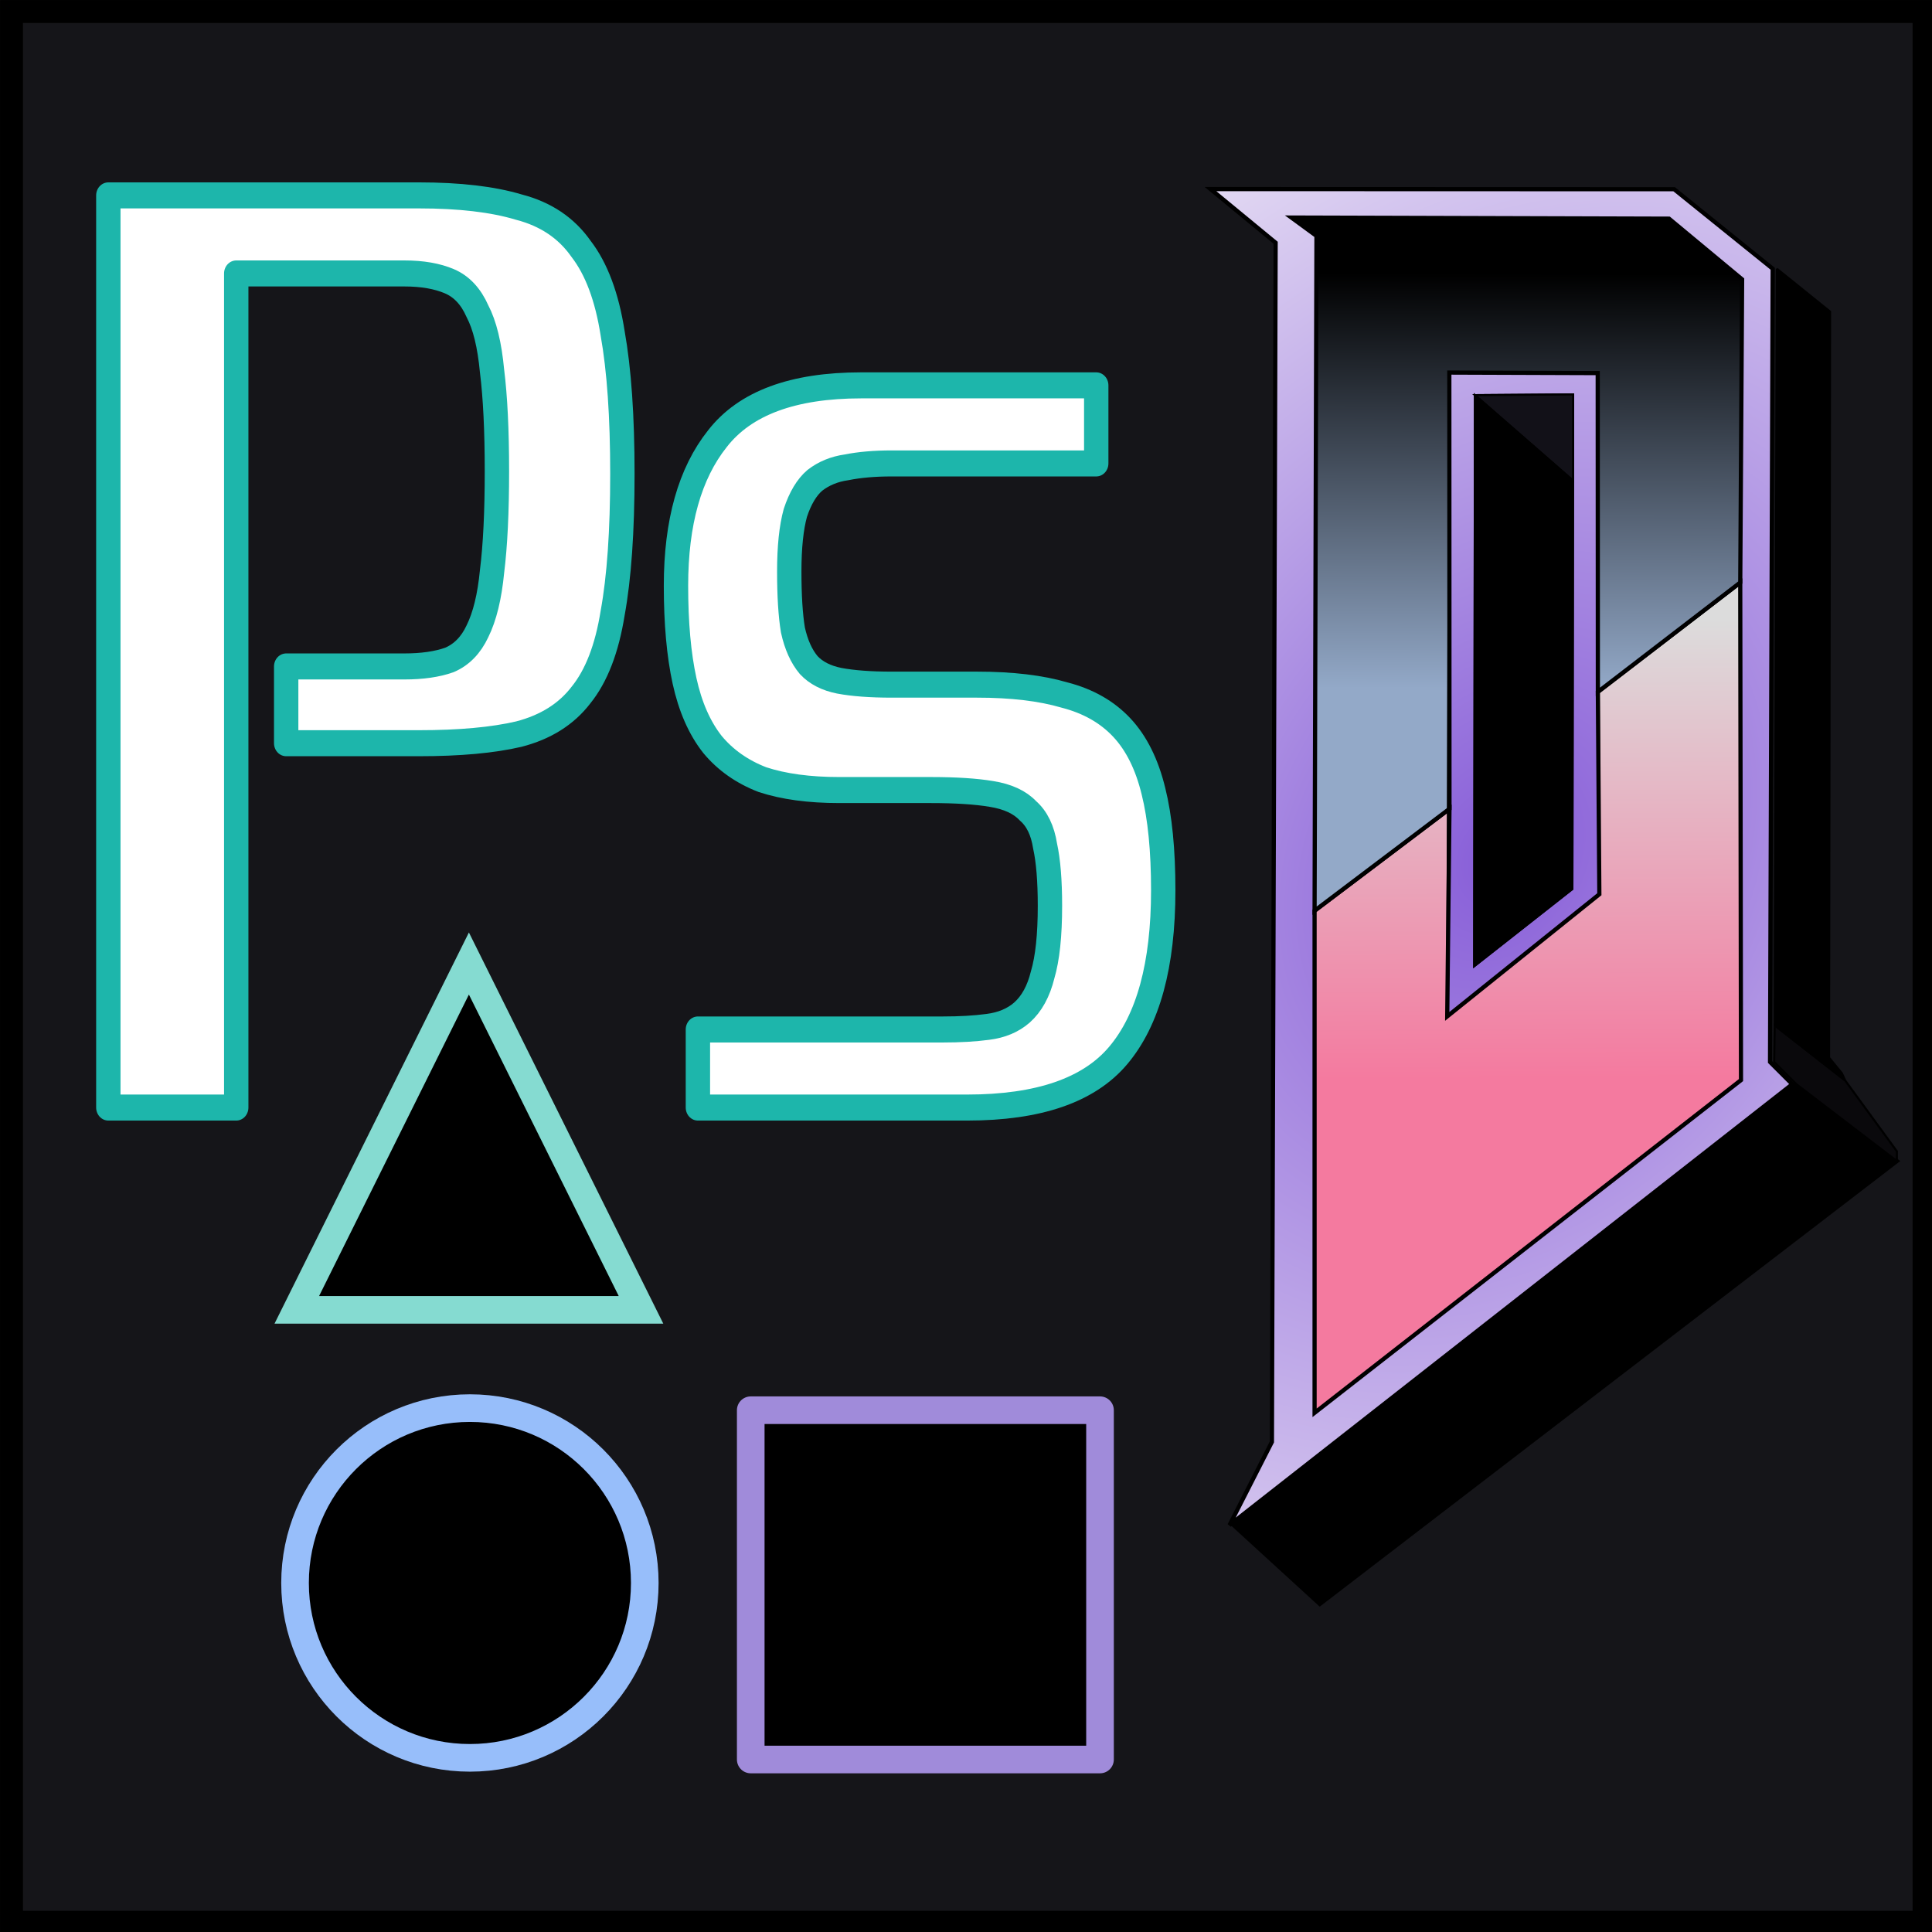
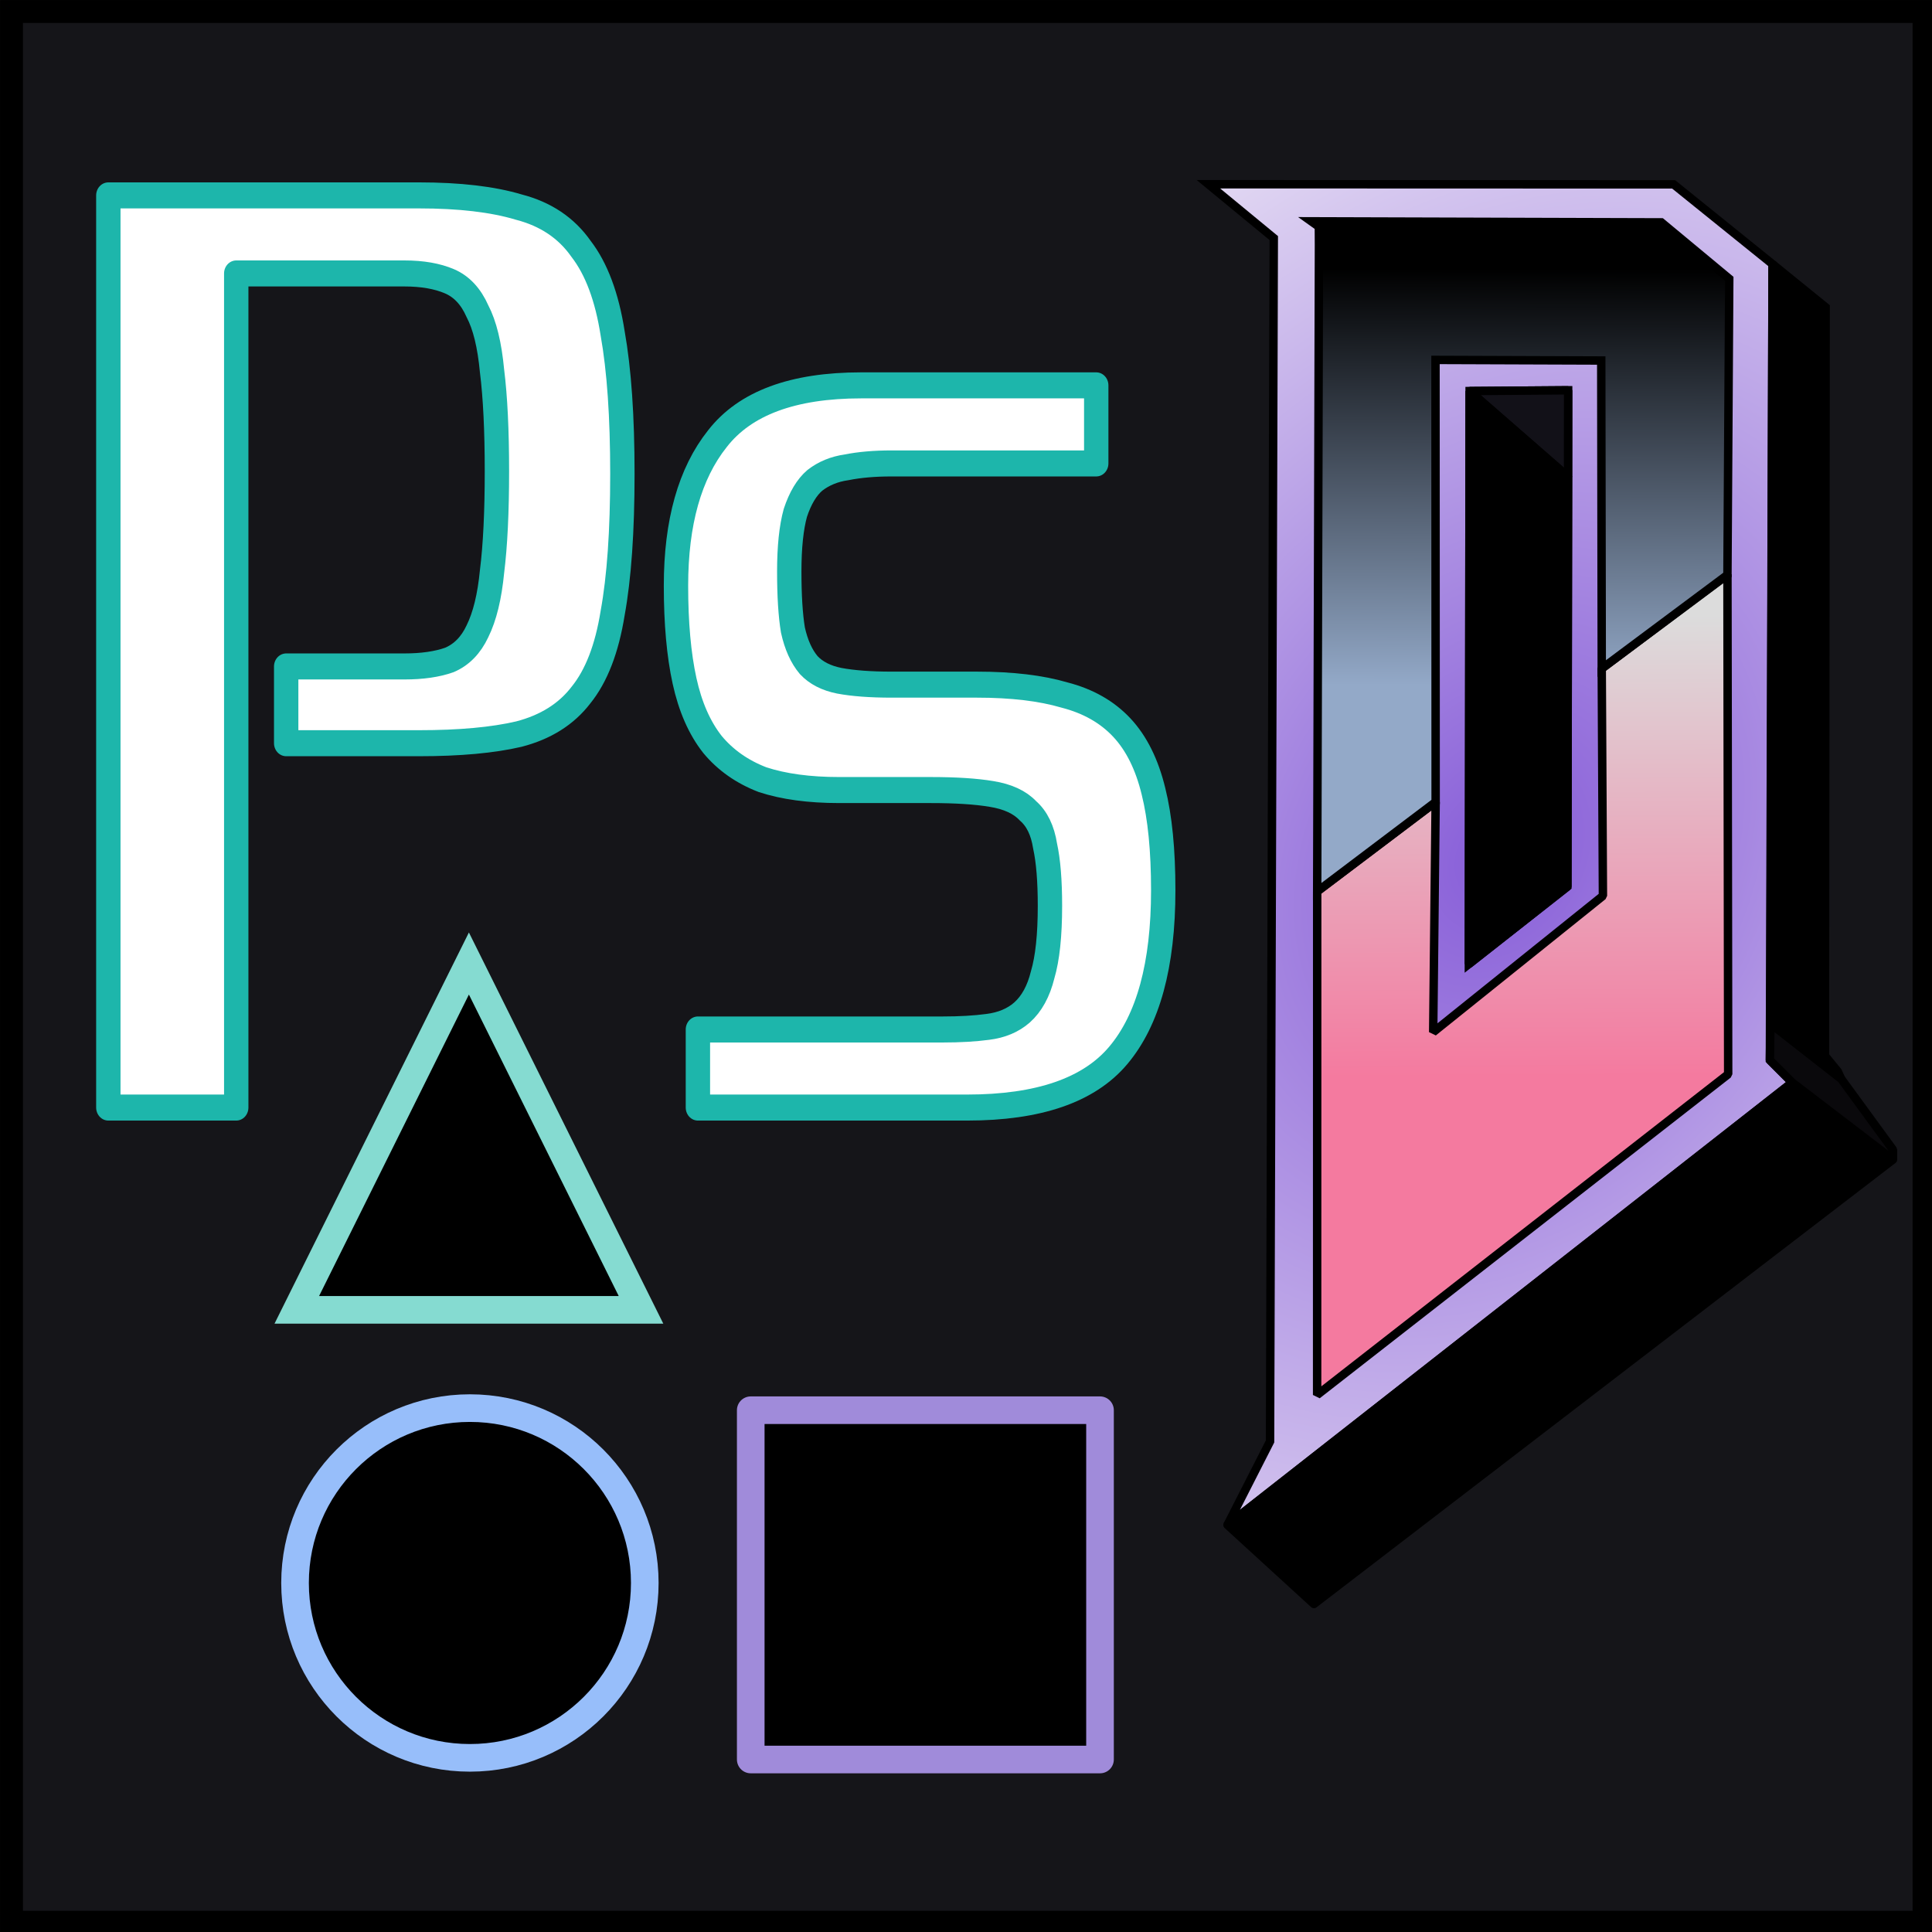
<svg xmlns="http://www.w3.org/2000/svg" xmlns:xlink="http://www.w3.org/1999/xlink" width="900" height="900" viewBox="0 0 238.125 238.125" version="1.1" id="svg8">
  <defs id="defs2">
    <linearGradient id="linearGradient82725">
      <stop style="stop-color:#875dd8;stop-opacity:1" offset="0" id="stop82721" />
      <stop style="stop-color:#f4f1f8;stop-opacity:1" offset="1" id="stop82723" />
    </linearGradient>
    <linearGradient id="linearGradient22482">
      <stop style="stop-color:#f47a9f;stop-opacity:1;" offset="0" id="stop22478" />
      <stop style="stop-color:#dcdcdc;stop-opacity:1" offset="1" id="stop22480" />
    </linearGradient>
    <linearGradient id="linearGradient20871">
      <stop style="stop-color:#93a9c8;stop-opacity:1" offset="0" id="stop20863" />
      <stop style="stop-color:#000000;stop-opacity:1" offset="0.864" id="stop20865" />
      <stop style="stop-color:#000000;stop-opacity:1" offset="1" id="stop20867" />
      <stop style="stop-color:#ccd6e5;stop-opacity:1" offset="1" id="stop20869" />
    </linearGradient>
    <linearGradient id="linearGradient862">
      <stop style="stop-color:#000000;stop-opacity:1;" offset="0" id="stop858" />
      <stop style="stop-color:#000000;stop-opacity:0;" offset="1" id="stop860" />
    </linearGradient>
    <linearGradient xlink:href="#linearGradient862" id="linearGradient864" x1="47.12" y1="123.869" x2="257.61" y2="123.869" gradientUnits="userSpaceOnUse" />
-     <radialGradient xlink:href="#linearGradient82725" id="radialGradient82591" cx="293.498" cy="127.105" fx="293.498" fy="127.105" r="37.249" gradientTransform="matrix(-1.722152,3.026854,-2.325539,-1.323133,985.9132,-614.587)" gradientUnits="userSpaceOnUse" />
    <radialGradient xlink:href="#linearGradient82725" id="radialGradient82591-0" cx="293.498" cy="127.105" fx="293.498" fy="127.105" r="37.249" gradientTransform="matrix(-1.761824,3.096581,-2.37911,-1.353613,1112.986,-609.6834)" gradientUnits="userSpaceOnUse" />
    <radialGradient xlink:href="#linearGradient82725" id="radialGradient82591-6" cx="293.498" cy="127.105" fx="293.498" fy="127.105" r="37.249" gradientTransform="matrix(-1.761824,3.096581,-2.37911,-1.353613,1112.986,-609.6834)" gradientUnits="userSpaceOnUse" />
    <radialGradient xlink:href="#linearGradient82725" id="radialGradient82591-69" cx="293.498" cy="127.105" fx="293.498" fy="127.105" r="37.249" gradientTransform="matrix(-1.761824,3.096581,-2.37911,-1.353613,1112.986,-609.6834)" gradientUnits="userSpaceOnUse" />
-     <linearGradient xlink:href="#linearGradient22482" id="linearGradient115386" gradientUnits="userSpaceOnUse" x1="320.572" y1="154.917" x2="320.322" y2="97.062" gradientTransform="matrix(0.9774825,0,0,0.9774825,-101.4946,-18.63214)" />
-     <linearGradient xlink:href="#linearGradient20871" id="linearGradient115388" gradientUnits="userSpaceOnUse" x1="531.428" y1="106.552" x2="531.595" y2="45.951" gradientTransform="matrix(0.9774825,0,0,0.9774825,-101.4946,-18.63214)" />
+     <radialGradient xlink:href="#linearGradient82725" id="radialGradient82591-4" cx="293.498" cy="127.105" fx="293.498" fy="127.105" r="37.249" gradientTransform="matrix(-1.728127,3.037356,-2.333608,-1.327724,988.5649,-617.3955)" gradientUnits="userSpaceOnUse" />
+     <linearGradient xlink:href="#linearGradient22482" id="linearGradient897" gradientUnits="userSpaceOnUse" x1="320.572" y1="154.917" x2="320.322" y2="97.062" gradientTransform="matrix(0.9808741,0,0,0.9808741,-103.1342,-19.37291)" />
+     <linearGradient xlink:href="#linearGradient20871" id="linearGradient907" gradientUnits="userSpaceOnUse" x1="531.428" y1="106.552" x2="531.595" y2="45.951" gradientTransform="matrix(0.9808741,0,0,0.9808741,-103.1342,-19.37291)" />
  </defs>
-   <rect style="opacity:1;fill:#151519;fill-opacity:1;stroke:#000000;stroke-width:2.831;stroke-linejoin:miter;stroke-miterlimit:4;stroke-dasharray:none;stroke-dashoffset:0;stroke-opacity:1;paint-order:normal" id="rect4581-1" width="235.732" height="235.514" x="1.416" y="1.416" ry="0" />
-   <path style="fill:url(#radialGradient82591);fill-opacity:1;stroke:#000000;stroke-width:0.517;stroke-linecap:butt;stroke-linejoin:miter;stroke-miterlimit:4;stroke-dasharray:none;stroke-opacity:1" d="m 156.768,177.721 -5.225,10.254 69.362,-54.34 -2.743,-2.743 0.327,-97.773 -12.148,-9.797 -57.146,-0.019 8.031,6.616 z" id="path1951" />
-   <path style="fill:url(#linearGradient115386);fill-opacity:1;stroke:#000000;stroke-width:0.517;stroke-linecap:butt;stroke-linejoin:miter;stroke-miterlimit:4;stroke-dasharray:none;stroke-opacity:1" d="m 162.026,112.251 16.626,-12.562 -0.277,25.585 18.75,-15.056 -0.185,-24.939 17.55,-13.485 0.092,61.331 -52.556,41.011 z" id="path1919" />
-   <path style="font-variation-settings:normal;opacity:1;fill:url(#linearGradient115388);fill-opacity:1;stroke:#000000;stroke-width:0.517;stroke-linecap:butt;stroke-linejoin:miter;stroke-miterlimit:4;stroke-dasharray:none;stroke-dashoffset:0;stroke-opacity:1;stop-color:#000000;stop-opacity:1" d="m 162.026,112.251 0.231,-83.176 -3.094,-2.263 46.553,0.139 9.006,7.482 -0.231,37.362 -17.55,13.485 -0.018,-39.295 -18.288,-0.065 0.017,53.769 z" id="path1931" />
-   <path style="fill:none;stroke:#000000;stroke-width:0.259px;stroke-linecap:butt;stroke-linejoin:miter;stroke-opacity:1" d="m 178.635,45.92 18.288,0.065 0.202,64.234 -18.75,15.056 0.26,-79.355" id="path1939" />
-   <path style="fill:none;stroke:#000000;stroke-width:0.259px;stroke-linecap:butt;stroke-linejoin:miter;stroke-opacity:1" d="m 181.792,48.703 12.1,-0.092 -0.092,60.962 -12.1,9.514 z" id="path1941" />
-   <path style="fill:#000000;fill-opacity:1;stroke:#000000;stroke-width:0.517;stroke-linecap:butt;stroke-linejoin:miter;stroke-miterlimit:4;stroke-dasharray:none;stroke-opacity:1" d="m 152.053,187.975 10.62,9.715 71.122,-54.588 -12.379,-9.467 z" id="path1959" />
-   <path style="fill:#0a090c;fill-opacity:1;stroke:#000000;stroke-width:0.259px;stroke-linecap:butt;stroke-linejoin:miter;stroke-opacity:1" d="m 221.415,133.635 -2.743,-2.743 0.067,-4.509 8.682,6.789 6.373,8.729 v 1.201 z" id="path1961" />
-   <path style="fill:#000000;fill-opacity:1;stroke:#000000;stroke-width:0.259px;stroke-linecap:butt;stroke-linejoin:miter;stroke-opacity:1" d="m 218.998,33.118 6.564,5.29 -0.127,91.946 1.58,1.925 0.406,0.892 -8.682,-6.789 0.26,-93.265" id="path1963" />
-   <path style="fill:#121118;fill-opacity:1;stroke:#000000;stroke-width:0.259px;stroke-linecap:butt;stroke-linejoin:miter;stroke-opacity:1" d="m 181.792,48.703 12.093,10.54 0.007,-10.633 z" id="path1993" />
-   <path style="fill:#000000;fill-opacity:1;stroke:#000000;stroke-width:0.259px;stroke-linecap:butt;stroke-linejoin:miter;stroke-opacity:1" d="m 181.792,48.703 12.093,10.54 -0.086,50.329 -12.1,9.514 z" id="path1999" />
-   <g aria-label="Psy" transform="matrix(0.9457519,0,0,1.010278,-36.97525,-18.63214)" id="text2018" style="font-size:63.799px;line-height:1.25;letter-spacing:0px;word-spacing:0px;fill:#ffffff;stroke:#1db6ab;stroke-width:3.175;stroke-linejoin:round">
-     <path d="m 120.207,76.253 q 0,10.477 -1.27,16.986 -1.111,6.509 -4.128,10.001 -2.857,3.493 -8.096,4.763 -5.08,1.111 -13.018,1.111 H 76.392 v -9.366 h 15.399 q 3.493,0 5.874,-0.794 2.381,-0.953 3.651,-3.493 1.429,-2.699 1.905,-7.303 0.635,-4.763 0.635,-12.224 0,-7.461 -0.635,-12.224 -0.476,-4.763 -1.905,-7.303 -1.27,-2.699 -3.651,-3.651 -2.381,-0.953 -5.874,-0.953 H 69.883 V 153.564 H 53.214 V 42.28 h 40.481 q 7.938,0 13.018,1.429 5.239,1.27 8.096,5.08 3.016,3.651 4.128,10.319 1.27,6.668 1.27,17.145 z" style="font-size:158.75px;font-family:Zrnic;-inkscape-font-specification:Zrnic" id="path113537" />
-     <path d="m 190.692,127.053 q 0,13.652 -5.874,20.161 -5.715,6.35 -19.685,6.35 h -35.084 v -9.525 h 31.909 q 3.334,0 5.874,-0.318 2.699,-0.318 4.445,-1.746 1.905,-1.587 2.699,-4.604 0.953,-3.016 0.953,-8.414 0,-4.604 -0.635,-7.303 -0.476,-2.857 -2.223,-4.286 -1.587,-1.587 -4.763,-2.064 -3.016,-0.476 -7.938,-0.476 h -11.906 q -5.874,0 -10.001,-1.27 -3.969,-1.429 -6.509,-4.286 -2.54,-3.016 -3.651,-7.779 -1.111,-4.763 -1.111,-11.589 0,-11.589 5.397,-17.939 5.397,-6.509 18.733,-6.509 h 30.639 v 9.525 h -26.67 q -3.334,0 -5.874,0.476 -2.381,0.318 -4.128,1.587 -1.587,1.27 -2.54,3.969 -0.794,2.699 -0.794,7.144 0,4.445 0.476,7.144 0.635,2.699 2.064,4.286 1.429,1.429 3.969,1.905 2.699,0.476 6.826,0.476 h 11.113 q 6.826,0 11.43,1.27 4.604,1.111 7.461,3.969 2.857,2.857 4.128,7.779 1.27,4.763 1.27,12.065 z" style="font-size:158.75px;font-family:Zrnic;-inkscape-font-specification:Zrnic" id="path113539" />
+   <g id="layer1" style="display:inline">
+     <rect style="opacity:1;fill:#151519;fill-opacity:1;stroke:#000000;stroke-width:2.831;stroke-linejoin:miter;stroke-miterlimit:4;stroke-dasharray:none;stroke-dashoffset:0;stroke-opacity:1;paint-order:normal" id="rect4581-1" width="235.732" height="235.514" x="1.416" y="1.416" ry="0" />
+     <g aria-label="Psy" transform="matrix(0.9457519,0,0,1.010278,-36.97525,-18.63214)" id="text2018" style="font-size:63.799px;line-height:1.25;letter-spacing:0px;word-spacing:0px;fill:#ffffff;stroke:#1db6ab;stroke-width:3.175;stroke-linejoin:round">
+       <path d="m 120.207,76.253 q 0,10.477 -1.27,16.986 -1.111,6.509 -4.128,10.001 -2.857,3.493 -8.096,4.763 -5.08,1.111 -13.018,1.111 H 76.392 v -9.366 h 15.399 q 3.493,0 5.874,-0.794 2.381,-0.953 3.651,-3.493 1.429,-2.699 1.905,-7.303 0.635,-4.763 0.635,-12.224 0,-7.461 -0.635,-12.224 -0.476,-4.763 -1.905,-7.303 -1.27,-2.699 -3.651,-3.651 -2.381,-0.953 -5.874,-0.953 H 69.883 V 153.564 H 53.214 V 42.28 h 40.481 q 7.938,0 13.018,1.429 5.239,1.27 8.096,5.08 3.016,3.651 4.128,10.319 1.27,6.668 1.27,17.145 z" style="font-size:158.75px;font-family:Zrnic;-inkscape-font-specification:Zrnic" id="path113537" />
+       <path d="m 190.692,127.053 q 0,13.652 -5.874,20.161 -5.715,6.35 -19.685,6.35 h -35.084 v -9.525 h 31.909 q 3.334,0 5.874,-0.318 2.699,-0.318 4.445,-1.746 1.905,-1.587 2.699,-4.604 0.953,-3.016 0.953,-8.414 0,-4.604 -0.635,-7.303 -0.476,-2.857 -2.223,-4.286 -1.587,-1.587 -4.763,-2.064 -3.016,-0.476 -7.938,-0.476 h -11.906 q -5.874,0 -10.001,-1.27 -3.969,-1.429 -6.509,-4.286 -2.54,-3.016 -3.651,-7.779 -1.111,-4.763 -1.111,-11.589 0,-11.589 5.397,-17.939 5.397,-6.509 18.733,-6.509 h 30.639 v 9.525 h -26.67 q -3.334,0 -5.874,0.476 -2.381,0.318 -4.128,1.587 -1.587,1.27 -2.54,3.969 -0.794,2.699 -0.794,7.144 0,4.445 0.476,7.144 0.635,2.699 2.064,4.286 1.429,1.429 3.969,1.905 2.699,0.476 6.826,0.476 h 11.113 q 6.826,0 11.43,1.27 4.604,1.111 7.461,3.969 2.857,2.857 4.128,7.779 1.27,4.763 1.27,12.065 z" style="font-size:158.75px;font-family:Zrnic;-inkscape-font-specification:Zrnic" id="path113539" />
+     </g>
+     <path style="fill:#000000;fill-opacity:1;stroke:#85dbd1;stroke-width:3.405;stroke-linecap:butt;stroke-linejoin:miter;stroke-miterlimit:4;stroke-dasharray:none;stroke-opacity:1" d="M 79.006,161.441 57.794,118.755 36.582,161.441 Z" id="path870" />
+     <circle style="opacity:1;fill:#000000;fill-opacity:1;stroke:#97befa;stroke-width:3.405;stroke-linejoin:round;stroke-miterlimit:4;stroke-dasharray:none;stroke-dashoffset:0;stroke-opacity:1;paint-order:normal" id="path4577" cx="57.918" cy="195.107" r="21.553" />
+     <rect style="opacity:1;fill:#000000;fill-opacity:1;stroke:#a08bda;stroke-width:3.405;stroke-linejoin:round;stroke-miterlimit:4;stroke-dasharray:none;stroke-dashoffset:0;stroke-opacity:1;paint-order:normal" id="rect4579" width="43.049" height="43.049" x="92.531" y="173.814" />
  </g>
-   <path style="fill:#000000;fill-opacity:1;stroke:#85dbd1;stroke-width:3.405;stroke-linecap:butt;stroke-linejoin:miter;stroke-miterlimit:4;stroke-dasharray:none;stroke-opacity:1" d="M 79.006,161.441 57.794,118.755 36.582,161.441 Z" id="path870" />
-   <circle style="opacity:1;fill:#000000;fill-opacity:1;stroke:#97befa;stroke-width:3.405;stroke-linejoin:round;stroke-miterlimit:4;stroke-dasharray:none;stroke-dashoffset:0;stroke-opacity:1;paint-order:normal" id="path4577" cx="57.918" cy="195.107" r="21.553" />
-   <rect style="opacity:1;fill:#000000;fill-opacity:1;stroke:#a08bda;stroke-width:3.405;stroke-linejoin:round;stroke-miterlimit:4;stroke-dasharray:none;stroke-dashoffset:0;stroke-opacity:1;paint-order:normal" id="rect4579" width="43.049" height="43.049" x="92.531" y="173.814" />
+   <g id="layer3" style="display:inline">
+     <path style="fill:url(#radialGradient82591-4);fill-opacity:1;stroke:#000000;stroke-width:1.038;stroke-linecap:butt;stroke-linejoin:miter;stroke-miterlimit:4;stroke-dasharray:none;stroke-opacity:1;paint-order:normal" d="m 156.537,177.661 -5.243,10.29 69.603,-54.529 -2.753,-2.753 0.328,-98.113 -12.19,-9.831 -57.344,-0.019 8.059,6.639 z" id="path1951-2" />
+     <path id="path1919-4" style="fill:url(#linearGradient897);fill-opacity:1;stroke:#000000;stroke-width:1.038;stroke-linecap:butt;stroke-linejoin:bevel;stroke-miterlimit:4;stroke-dasharray:none;stroke-opacity:1" d="m 197.42,82.409 0.145,28.009 c -6.973,5.6 -13.947,11.2 -20.92,16.799 0.101,-9.458 0.202,-18.915 0.303,-28.373 -4.867,3.677 -9.733,7.354 -14.6,11.031 -0.003,20.686 -0.005,41.372 -0.008,62.058 16.888,-13.177 33.775,-26.355 50.663,-39.532 l -0.09,-61.605 c -5.164,3.871 -10.328,7.742 -15.492,11.612 z" />
+     <path id="path1931-1" style="font-variation-settings:normal;fill:url(#linearGradient907);fill-opacity:1;stroke:#000000;stroke-width:1.038;stroke-linecap:butt;stroke-linejoin:miter;stroke-miterlimit:4;stroke-dasharray:none;stroke-dashoffset:0;stroke-opacity:1;stop-color:#000000" d="m 162.554,27.947 0.012,2.225 -0.219,79.704 14.6,-11.031 -0.017,-54.484 20.428,0.073 0.062,37.976 15.492,-11.555 0.224,-36.495 -8.37,-6.952 -43.147,-0.13 z" />
+     <path style="fill:none;stroke:#000000;stroke-width:1.038;stroke-linecap:butt;stroke-linejoin:miter;stroke-dasharray:none;stroke-opacity:1" d="m 181.136,48.196 12.142,-0.093 -0.093,61.173 -12.142,9.547 z" id="path1941-5" />
+     <path style="fill:#000000;fill-opacity:1;stroke:#000000;stroke-width:1.038;stroke-linecap:butt;stroke-linejoin:round;stroke-miterlimit:4;stroke-dasharray:none;stroke-opacity:1" d="m 151.293,187.951 10.656,9.748 71.369,-54.778 -12.422,-9.499 z" id="path1959-1" />
+     <path style="fill:#0a090c;fill-opacity:1;stroke:#000000;stroke-width:1.038;stroke-linecap:butt;stroke-linejoin:bevel;stroke-dasharray:none;stroke-opacity:1" d="m 220.896,133.422 -2.753,-2.753 0.067,-4.524 8.713,6.812 6.395,8.759 v 1.205 z" id="path1961-1" />
+     <path style="fill:#000000;fill-opacity:1;stroke:#000000;stroke-width:1.038;stroke-linecap:butt;stroke-linejoin:miter;stroke-dasharray:none;stroke-opacity:1" d="m 218.471,32.557 6.546,5.309 -0.087,92.265 1.586,1.931 0.407,0.896 -8.713,-6.812 0.261,-93.588" id="path1963-3" />
+     <path style="fill:#121118;fill-opacity:1;stroke:#000000;stroke-width:1.038;stroke-linecap:butt;stroke-linejoin:bevel;stroke-dasharray:none;stroke-opacity:1" d="m 181.136,48.196 12.135,10.577 0.007,-10.67 z" id="path1993-8" />
+     <path id="path1999-1" style="fill:#000000;fill-opacity:1;stroke:#000000;stroke-width:1.038;stroke-linecap:butt;stroke-linejoin:bevel;stroke-dasharray:none;stroke-opacity:1" d="m 181.136,48.196 12.135,10.577 -0.086,50.504 -12.142,9.547 z" />
+   </g>
</svg>
